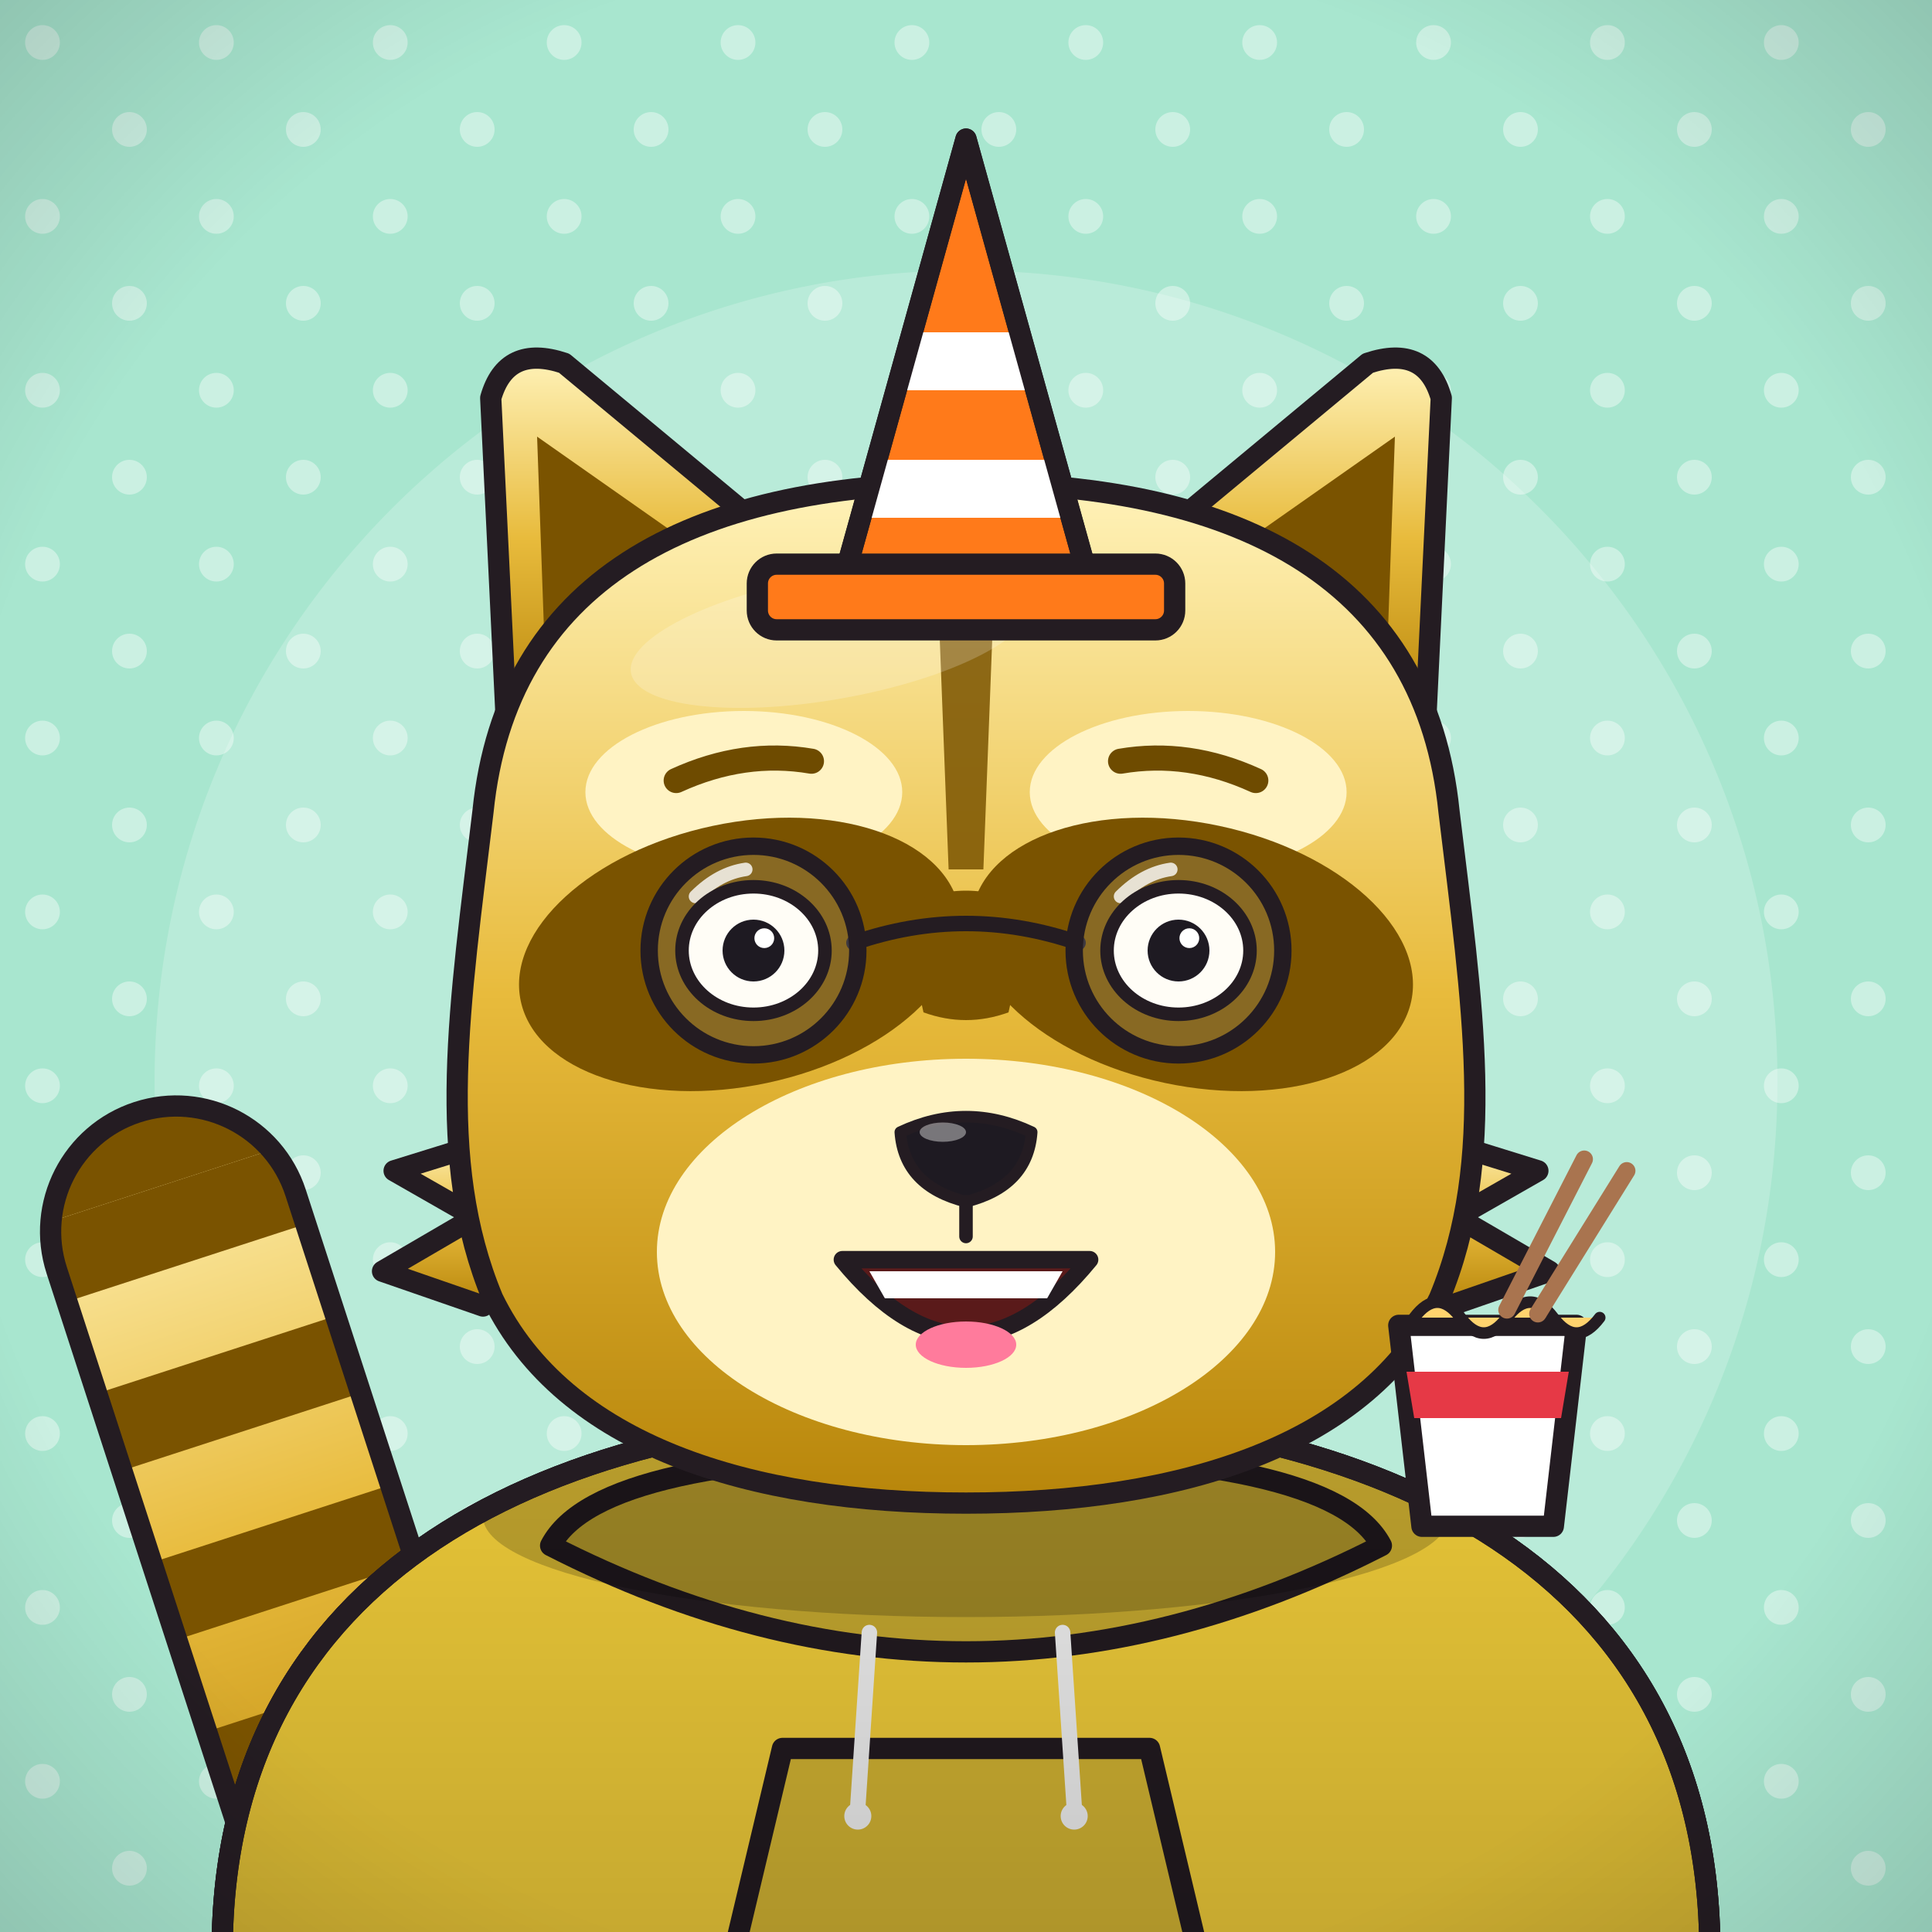
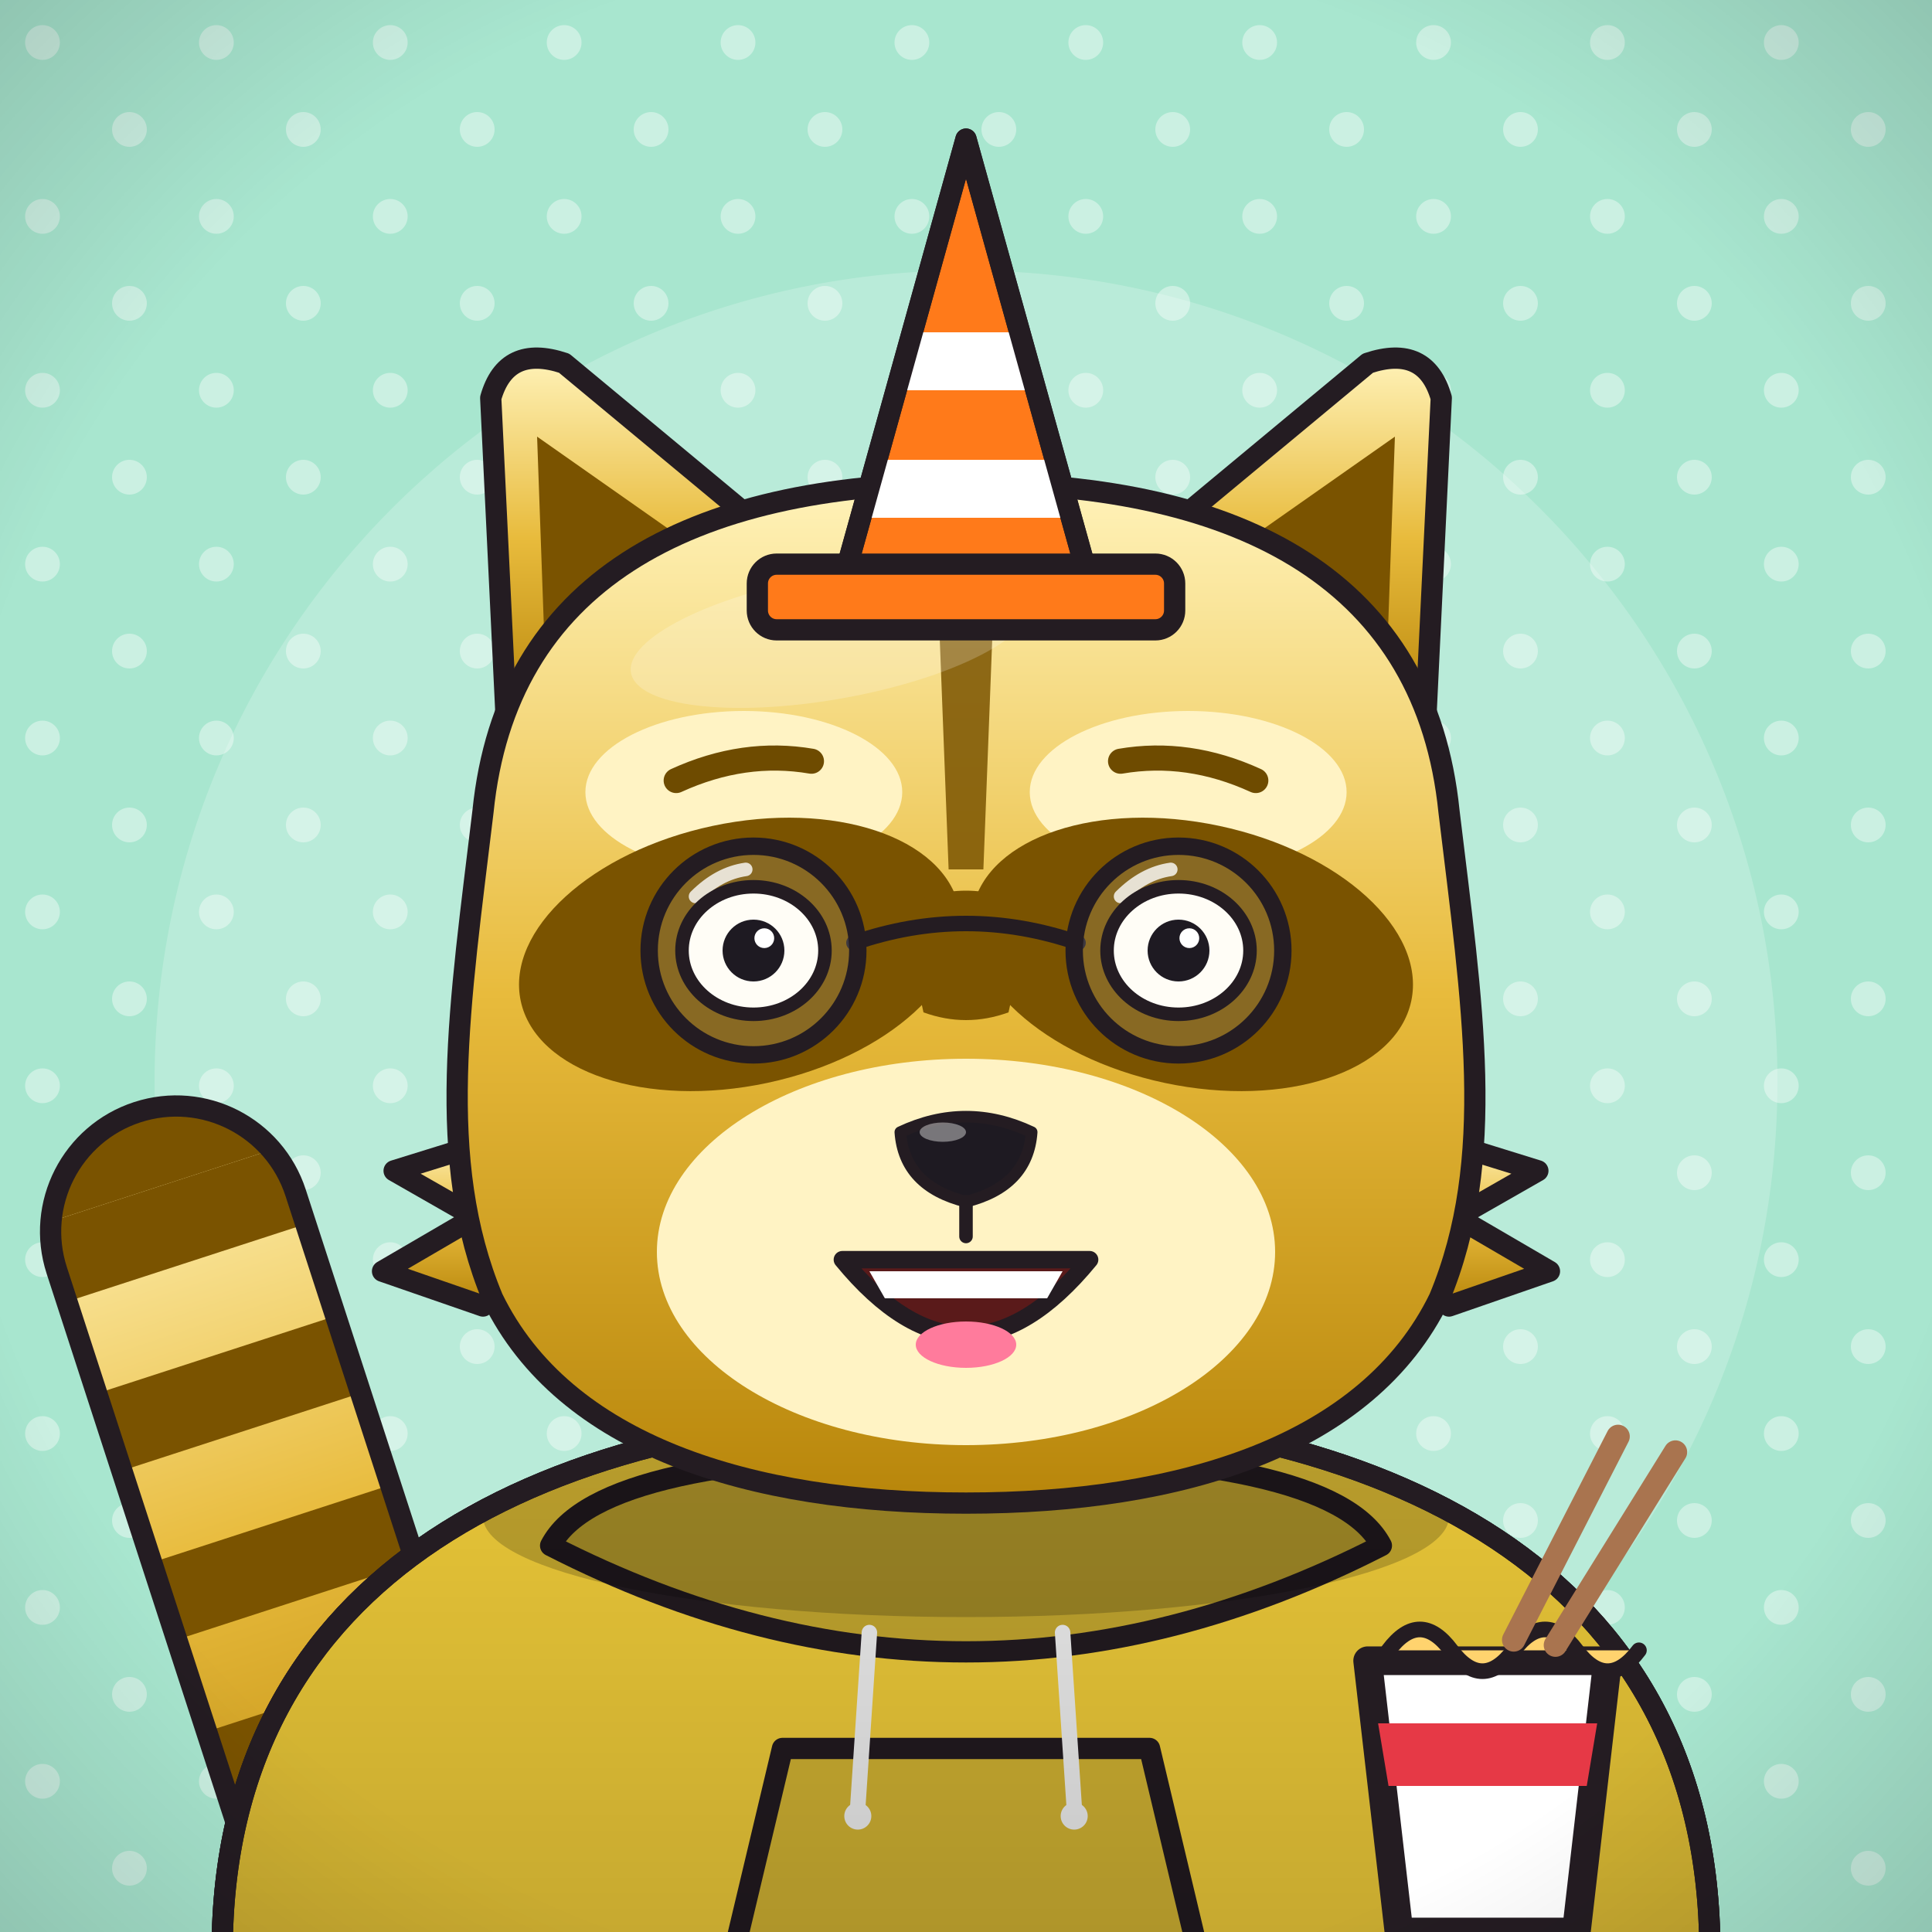
<svg xmlns="http://www.w3.org/2000/svg" viewBox="0 0 1000 1000" width="1000" height="1000">
  <defs>
    <clipPath id="bodyclip">
      <path d="M115 1010 C115 815 280 730 500 730 C720 730 885 815 885 1010 Z" />
    </clipPath>
    <radialGradient id="fs" cx=".42" cy=".3" r=".85">
      <stop offset="0" stop-color="#efcf77" />
      <stop offset=".5" stop-color="#e8bb3c" />
      <stop offset="1" stop-color="#a7872b" />
    </radialGradient>
    <linearGradient id="furgrad" x1="0" y1="0" x2="0" y2="1">
      <stop offset="0.00" stop-color="#fff2b8" />
      <stop offset="0.50" stop-color="#e8bb3c" />
      <stop offset="1.00" stop-color="#b8860b" />
    </linearGradient>
    <linearGradient id="bodyshade" x1="0" y1="0" x2="0" y2="1">
      <stop offset=".55" stop-color="#000" stop-opacity="0" />
      <stop offset="1" stop-color="#000" stop-opacity=".22" />
    </linearGradient>
    <clipPath id="eye0">
      <ellipse cx="390" cy="492" rx="37" ry="33" />
    </clipPath>
    <clipPath id="eye1">
      <ellipse cx="610" cy="492" rx="37" ry="33" />
    </clipPath>
    <clipPath id="tailclip">
      <rect x="105" y="560" width="130" height="460" rx="65" />
    </clipPath>
    <pattern id="pat" width="90" height="90" patternUnits="userSpaceOnUse">
      <circle cx="22" cy="22" r="9" fill="#fff" />
      <circle cx="67" cy="67" r="9" fill="#fff" />
    </pattern>
    <radialGradient id="vig" r=".75">
      <stop offset=".7" stop-color="#000" stop-opacity="0" />
      <stop offset="1" stop-color="#000" stop-opacity=".18" />
    </radialGradient>
  </defs>
  <rect width="1000" height="1000" fill="#a8e6cf" />
  <rect width="1000" height="1000" fill="url(#pat)" opacity=".4" />
  <circle cx="500" cy="560" r="420" fill="#fff" opacity=".2" />
  <g transform="rotate(-18 170 880)">
    <rect x="105" y="560" width="130" height="460" rx="65" fill="url(#furgrad)" />
    <g clip-path="url(#tailclip)">
      <rect x="95" y="600" width="150" height="42" fill="#7a5300" />
      <rect x="95" y="692" width="150" height="42" fill="#7a5300" />
      <rect x="95" y="784" width="150" height="42" fill="#7a5300" />
      <rect x="95" y="876" width="150" height="42" fill="#7a5300" />
      <rect x="95" y="968" width="150" height="42" fill="#7a5300" />
      <rect x="95" y="550" width="150" height="50" fill="#7a5300" />
    </g>
    <rect x="105" y="560" width="130" height="460" rx="65" fill="none" stroke="#241c22" stroke-width="11" stroke-linejoin="round" stroke-linecap="round" />
  </g>
  <path d="M115 1010 C115 815 280 730 500 730 C720 730 885 815 885 1010 Z" fill="url(#furgrad)" stroke="#241c22" stroke-width="11" stroke-linejoin="round" stroke-linecap="round" />
  <g clip-path="url(#bodyclip)">
    <ellipse cx="500" cy="985" rx="230" ry="165" fill="#fff3c4" opacity=".75" />
  </g>
  <g clip-path="url(#bodyclip)">
    <rect width="1000" height="1000" fill="#ffd93d" />
    <path d="M380 1010 L405 905 L595 905 L620 1010" fill="#e0bf36" stroke="#241c22" stroke-width="11" stroke-linejoin="round" stroke-linecap="round" />
  </g>
  <path d="M115 1010 C115 815 280 730 500 730 C720 730 885 815 885 1010 Z" fill="none" stroke="#241c22" stroke-width="11" stroke-linejoin="round" stroke-linecap="round" />
  <path d="M285 800 Q500 910 715 800 Q690 752 500 752 Q310 752 285 800 Z" fill="#d1b232" stroke="#241c22" stroke-width="11" stroke-linejoin="round" stroke-linecap="round" />
  <path d="M450 845 L444 935 M550 845 L556 935" stroke="#fff" stroke-width="8" stroke-linecap="round" />
  <circle cx="444" cy="940" r="7" fill="#fff" />
  <circle cx="556" cy="940" r="7" fill="#fff" />
  <g clip-path="url(#bodyclip)">
    <rect width="1000" height="1000" fill="url(#bodyshade)" />
    <ellipse cx="500" cy="785" rx="250" ry="52" fill="#000" opacity=".2" />
  </g>
  <path d="M115 1010 C115 815 280 730 500 730 C720 730 885 815 885 1010 Z" fill="none" stroke="#241c22" stroke-width="11" stroke-linejoin="round" stroke-linecap="round" />
  <path d="M262 372 L254 206 Q262 178 292 188 L410 286 Z" fill="url(#furgrad)" stroke="#241c22" stroke-width="11" stroke-linejoin="round" stroke-linecap="round" />
  <path d="M738 372 L746 206 Q738 178 708 188 L590 286 Z" fill="url(#furgrad)" stroke="#241c22" stroke-width="11" stroke-linejoin="round" stroke-linecap="round" />
  <path d="M282 338 L278 226 L372 292 Z" fill="#7a5300" />
  <path d="M718 338 L722 226 L628 292 Z" fill="#7a5300" />
  <path d="M262 588 L204 606 L246 630 L198 658 L250 676 L270 652 Z" fill="url(#furgrad)" stroke="#241c22" stroke-width="11" stroke-linejoin="round" stroke-linecap="round" />
  <path d="M738 588 L796 606 L754 630 L802 658 L750 676 L730 652 Z" fill="url(#furgrad)" stroke="#241c22" stroke-width="11" stroke-linejoin="round" stroke-linecap="round" />
  <path d="M500 250 C645 250 738 302 750 420 C762 520 775 600 745 672 C708 748 612 778 500 778 C388 778 292 748 255 672 C225 600 238 520 250 420 C262 302 355 250 500 250 Z" fill="url(#furgrad)" stroke="#241c22" stroke-width="11" stroke-linejoin="round" stroke-linecap="round" />
  <ellipse cx="385" cy="410" rx="82" ry="42" fill="#fff3c4" />
  <ellipse cx="615" cy="410" rx="82" ry="42" fill="#fff3c4" />
  <ellipse cx="500" cy="648" rx="160" ry="100" fill="#fff3c4" />
  <path d="M484 268 Q500 260 516 268 L509 450 L491 450 Z" fill="#7a5300" opacity=".85" />
  <ellipse cx="383" cy="494" rx="116" ry="68" transform="rotate(-12 383 494)" fill="#7a5300" />
  <ellipse cx="617" cy="494" rx="116" ry="68" transform="rotate(12 617 494)" fill="#7a5300" />
  <path d="M466 470 Q500 452 534 470 L522 524 Q500 532 478 524 Z" fill="#7a5300" />
  <ellipse cx="430" cy="330" rx="105" ry="32" fill="#fff" opacity=".2" transform="rotate(-10 430 330)" />
  <path d="M466 586 Q500 570 534 586 Q532 614 500 622 Q468 614 466 586 Z" fill="#1e1a22" stroke="#241c22" stroke-width="6" stroke-linejoin="round" stroke-linecap="round" />
  <ellipse cx="488" cy="586" rx="12" ry="5" fill="#fff" opacity=".4" />
  <path d="M500 622 L500 640" stroke="#241c22" stroke-width="7" stroke-linejoin="round" stroke-linecap="round" />
  <path d="M442 488 Q500 468 558 488" fill="none" stroke="#241c22" stroke-width="8" stroke-linejoin="round" stroke-linecap="round" />
  <circle cx="390" cy="492" r="54" fill="#dff1ff" fill-opacity=".14" stroke="#241c22" stroke-width="9" stroke-linejoin="round" stroke-linecap="round" />
  <path d="M360 464 q12 -12 26 -14" fill="none" stroke="#fff" stroke-width="7" stroke-linecap="round" opacity=".8" />
  <circle cx="610" cy="492" r="54" fill="#dff1ff" fill-opacity=".14" stroke="#241c22" stroke-width="9" stroke-linejoin="round" stroke-linecap="round" />
  <path d="M580 464 q12 -12 26 -14" fill="none" stroke="#fff" stroke-width="7" stroke-linecap="round" opacity=".8" />
  <path d="M436 652 Q500 730 564 652 Z" fill="#5a1a1a" stroke="#241c22" stroke-width="9" stroke-linejoin="round" stroke-linecap="round" />
  <path d="M450 658 L550 658 L542 672 L458 672 Z" fill="#fff" />
  <ellipse cx="500" cy="696" rx="26" ry="12" fill="#ff7b9c" />
  <path d="M350 404 Q385 388 420 394" fill="none" stroke="#6e4b00" stroke-width="13" stroke-linecap="round" />
  <path d="M580 394 Q615 388 650 404" fill="none" stroke="#6e4b00" stroke-width="13" stroke-linecap="round" />
  <ellipse cx="390" cy="492" rx="37" ry="33" fill="#fffdf6" />
  <circle cx="390" cy="492" r="16" fill="#1e1a22" />
  <circle cx="395.6" cy="485.6" r="5.12" fill="#fff" />
  <ellipse cx="390" cy="492" rx="37" ry="33" fill="none" stroke="#241c22" stroke-width="7" stroke-linejoin="round" stroke-linecap="round" />
  <ellipse cx="610" cy="492" rx="37" ry="33" fill="#fffdf6" />
  <circle cx="610" cy="492" r="16" fill="#1e1a22" />
  <circle cx="615.6" cy="485.6" r="5.12" fill="#fff" />
  <ellipse cx="610" cy="492" rx="37" ry="33" fill="none" stroke="#241c22" stroke-width="7" stroke-linejoin="round" stroke-linecap="round" />
  <g transform="translate(0 -28)">
    <path d="M436 330 L500 100 L564 330 Z" fill="#ff7a1a" stroke="#241c22" stroke-width="11" stroke-linejoin="round" stroke-linecap="round" />
    <path d="M473 200 L527 200 L535 230 L465 230 Z M455 266 L545 266 L553 296 L447 296 Z" fill="#fff" />
    <path d="M436 330 L500 100 L564 330 Z" fill="none" stroke="#241c22" stroke-width="11" stroke-linejoin="round" stroke-linecap="round" />
    <rect x="392" y="320" width="216" height="34" rx="10" fill="#ff7a1a" stroke="#241c22" stroke-width="11" stroke-linejoin="round" stroke-linecap="round" />
  </g>
-   <path d="M724 686 L816 686 L804 790 L736 790 Z" fill="#fff" stroke="#241c22" stroke-width="11" stroke-linejoin="round" stroke-linecap="round" />
-   <path d="M728 710 L812 710 L808 734 L732 734 Z" fill="#e63946" />
-   <path d="M732 682 q12 -16 24 0 t24 0 t24 0 t24 0" fill="#ffd36e" stroke="#241c22" stroke-width="6" stroke-linejoin="round" stroke-linecap="round" />
-   <path d="M780 678 L820 600 M796 680 L842 606" stroke="#a9744f" stroke-width="9" stroke-linecap="round" />
+   <g transform="translate(770 1000) scale(1.35) translate(-770 -1000)">
+     <path d="M724 896 L816 896 L804 1000 L736 1000 Z" fill="#fff" stroke="#241c22" stroke-width="11" stroke-linejoin="round" stroke-linecap="round" />
+     <path d="M728 920 L812 920 L808 944 L732 944 Z" fill="#e63946" />
+     <path d="M732 892 q12 -16 24 0 t24 0 t24 0 t24 0" fill="#ffd36e" stroke="#241c22" stroke-width="6" stroke-linejoin="round" stroke-linecap="round" />
+     <path d="M780 888 L820 810 M796 890 L842 816" stroke="#a9744f" stroke-width="9" stroke-linecap="round" />
+   </g>
  <rect width="1000" height="1000" fill="url(#vig)" />
</svg>
